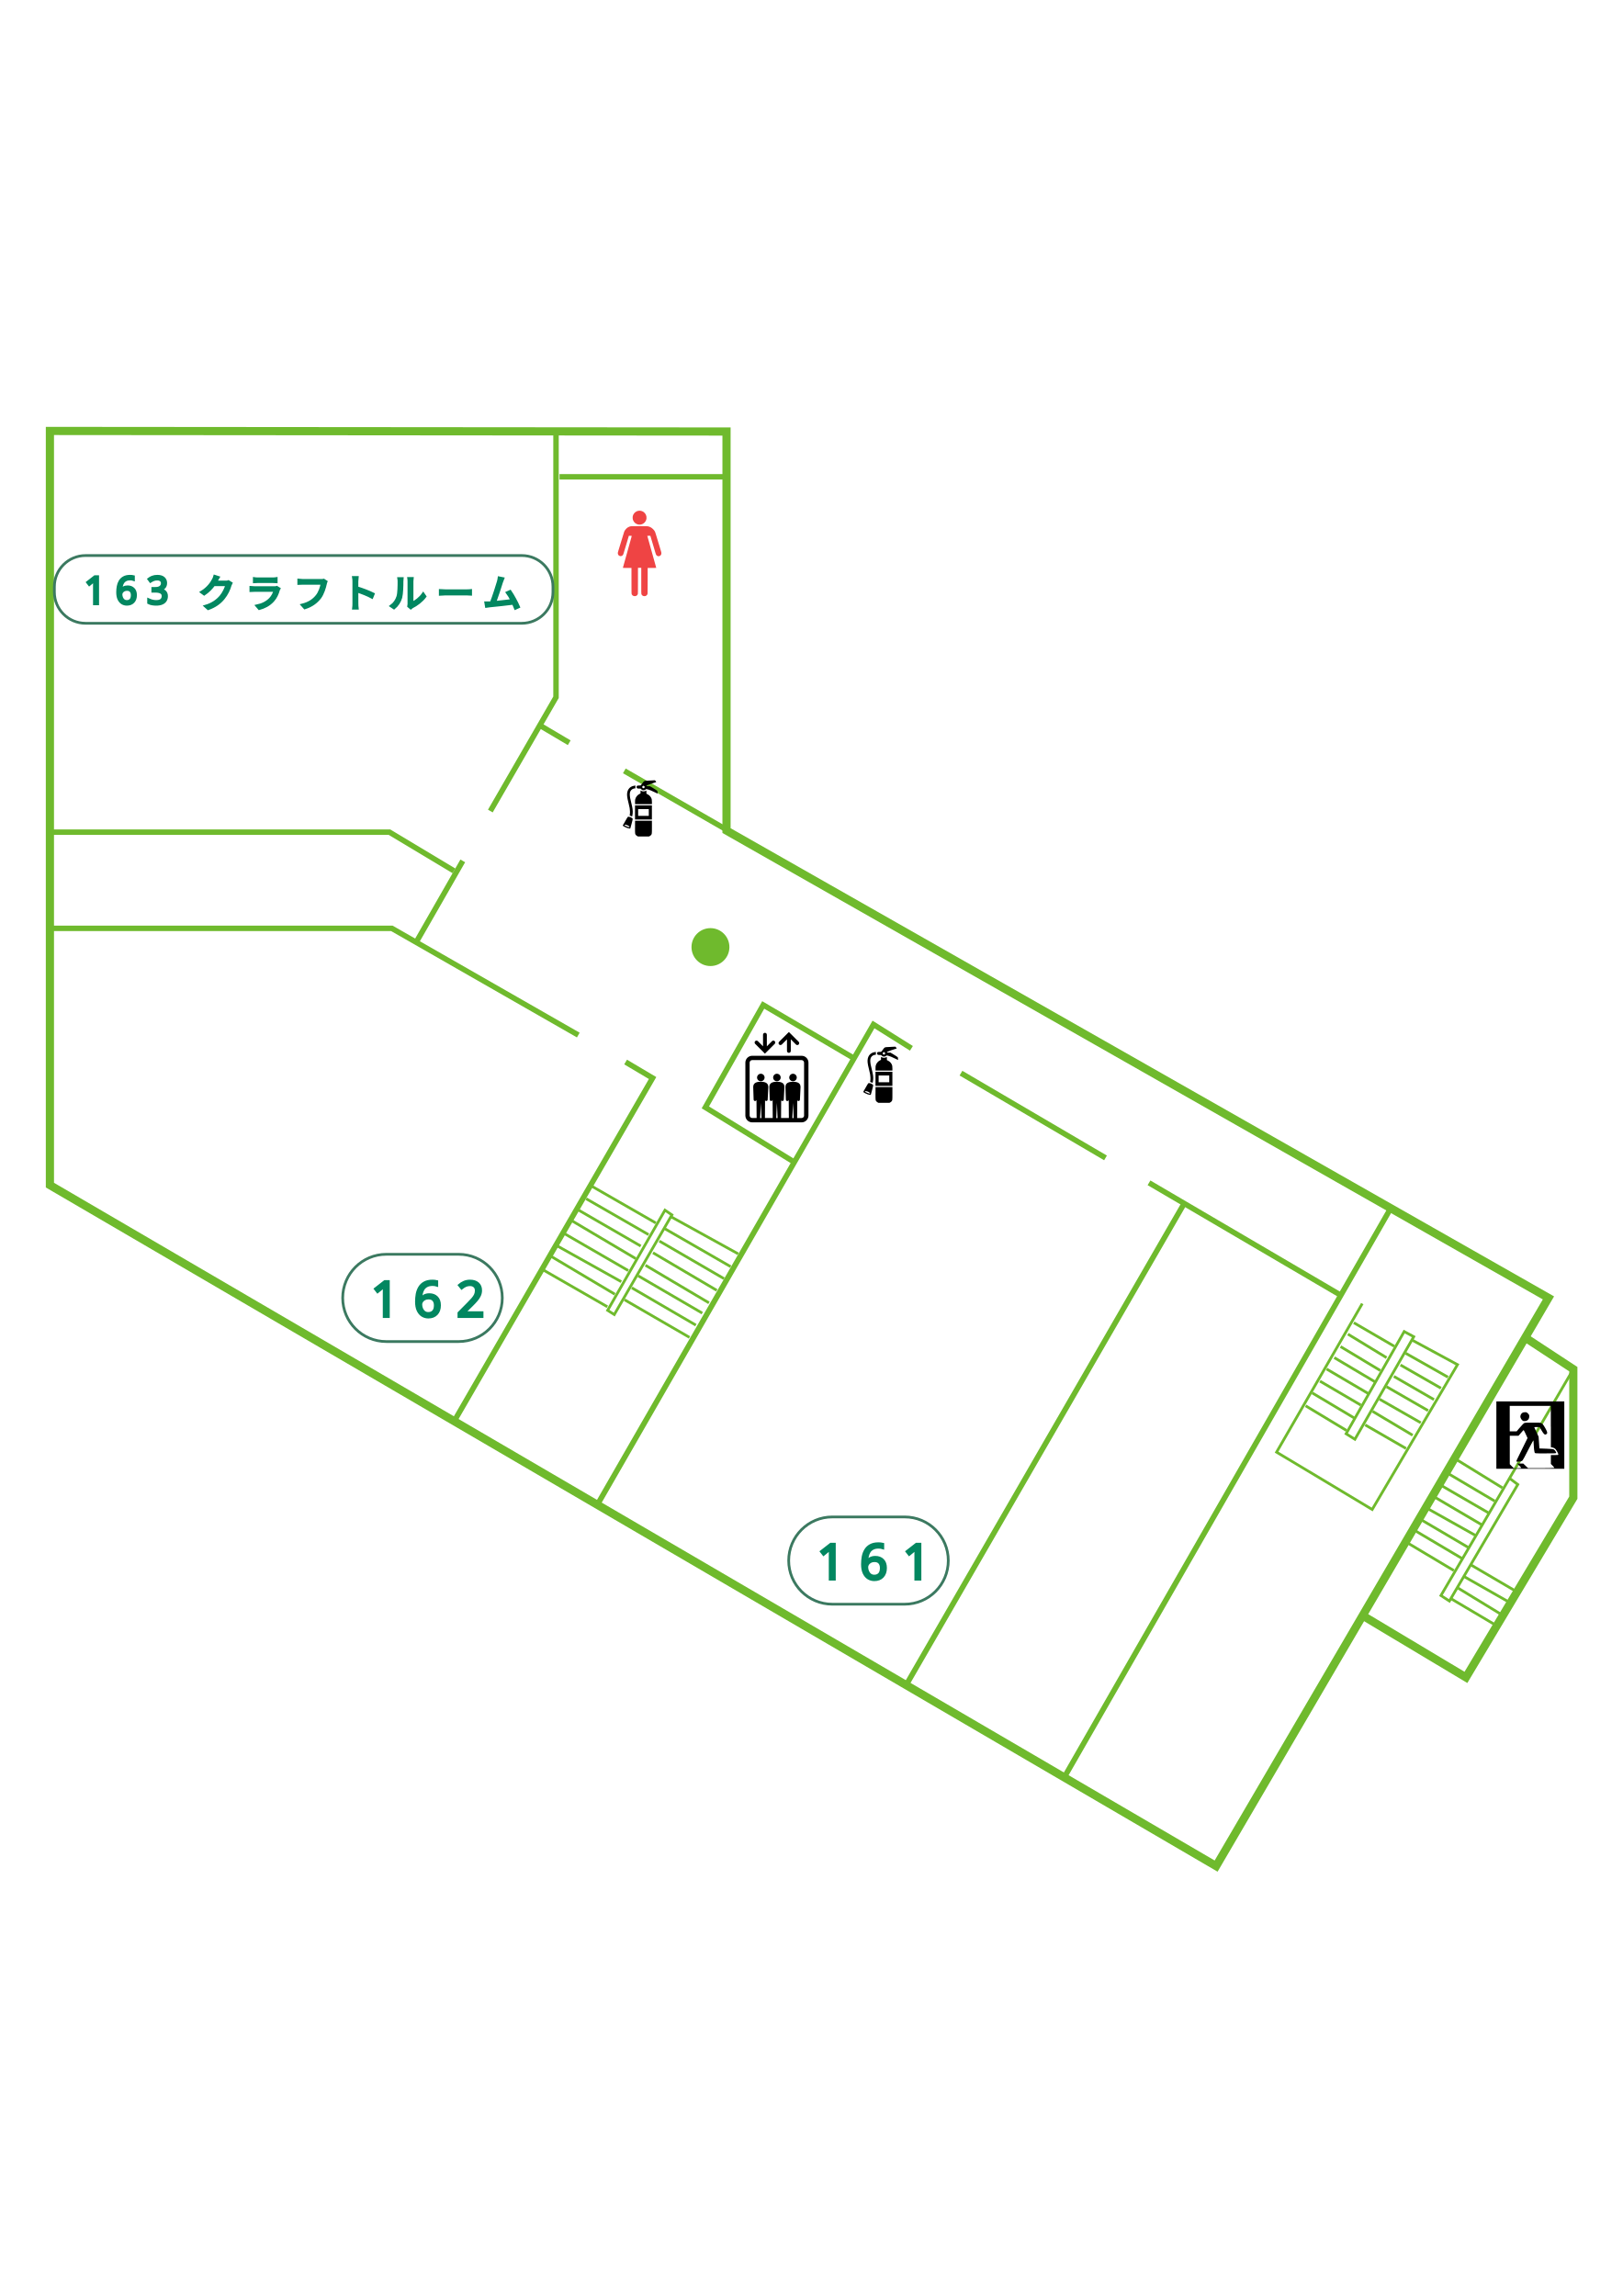
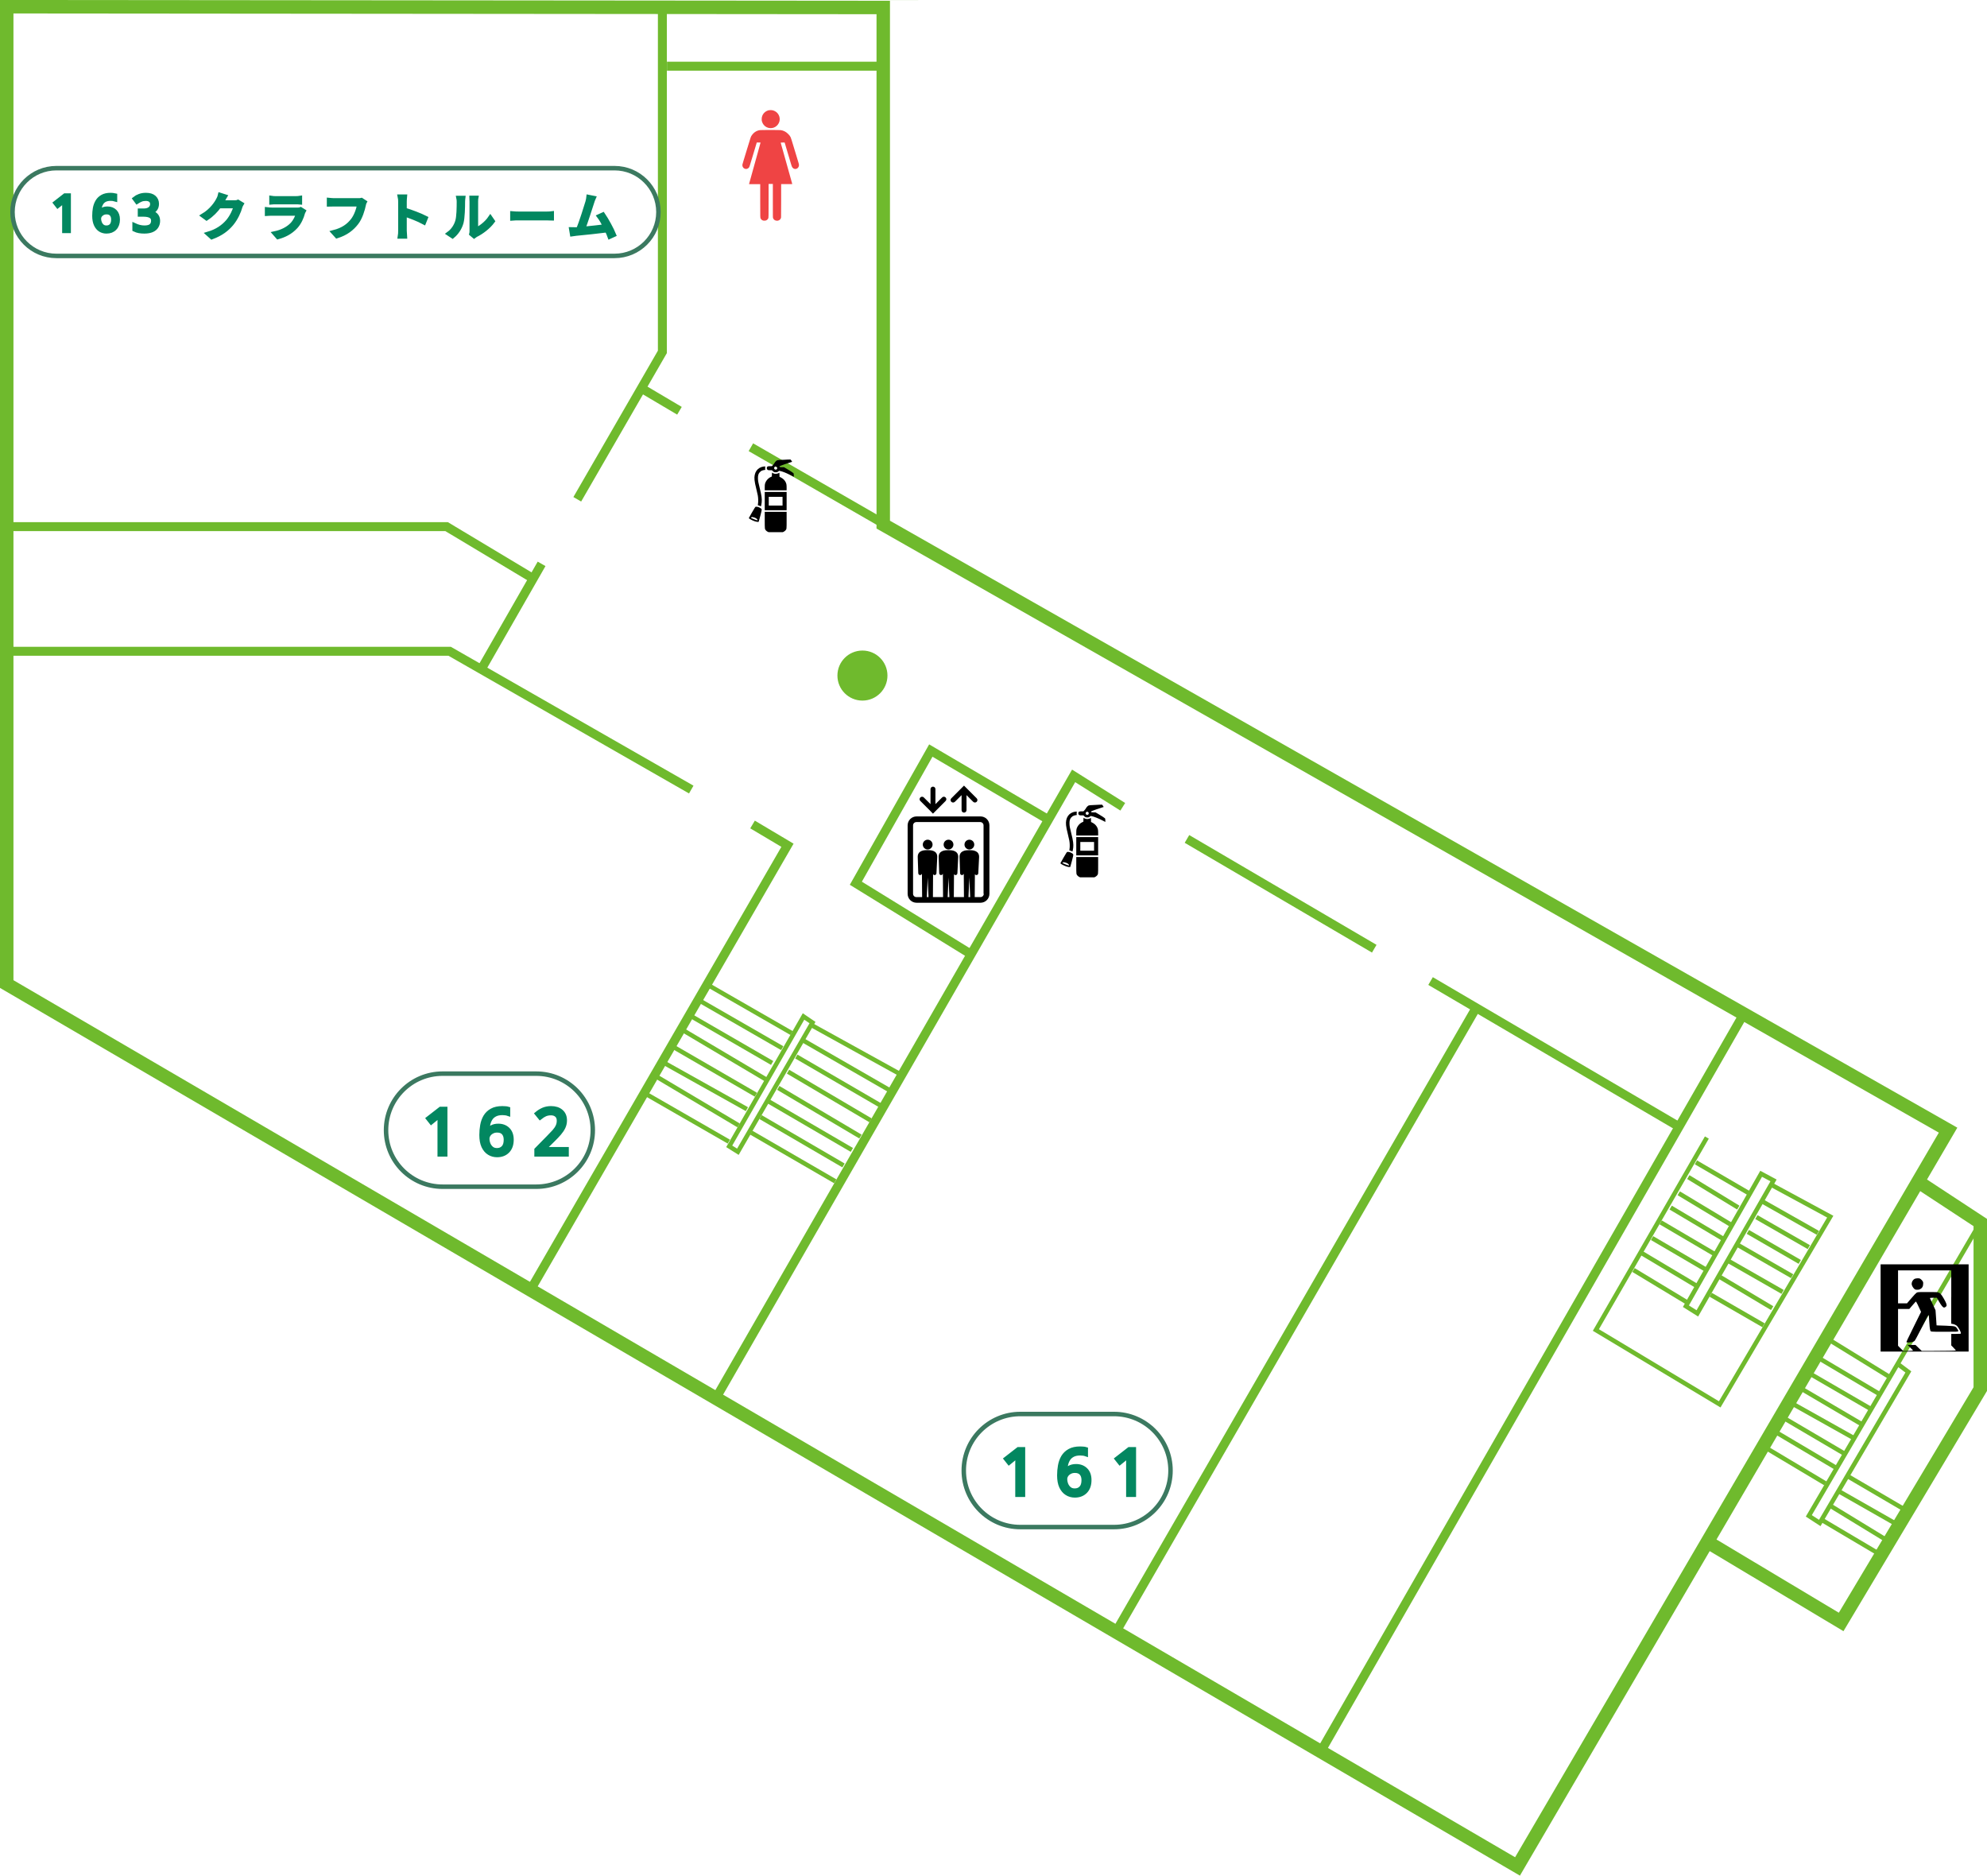
- <svg xmlns="http://www.w3.org/2000/svg" id="_トレース" data-name="トレース" viewBox="0 0 595 842">
+ <svg xmlns="http://www.w3.org/2000/svg" id="_レイヤー_1" data-name="レイヤー 1" viewBox="0 0 443.16 418.26">
  <defs>
    <style>
      .cls-1 {
-         font-size: 18px;
-         letter-spacing: .3em;
+         font-size: 11.03px;
+         letter-spacing: .25em;
      }

      .cls-1, .cls-2, .cls-3, .cls-4, .cls-5, .cls-6, .cls-7 {
        stroke-miterlimit: 10;
      }

-       .cls-1, .cls-7 {
+       .cls-1, .cls-5 {
        fill: #028760;
        font-family: BIZ-UDGothic, 'BIZ UDGothic';
        stroke: #028760;
      }

-       .cls-2, .cls-3, .cls-4, .cls-6 {
+       .cls-2, .cls-3, .cls-4, .cls-7 {
        fill: none;
      }

-       .cls-2, .cls-3, .cls-5, .cls-6 {
+       .cls-2, .cls-3, .cls-6, .cls-7 {
        stroke: #6fba2d;
      }

      .cls-3 {
        stroke-width: 3px;
      }

      .cls-4 {
        stroke: #3b7960;
      }

      .cls-8 {
        fill: #ef4444;
      }

      .cls-5 {
+         font-size: 14.18px;
+         letter-spacing: .3em;
+       }
+ 
+       .cls-6 {
        fill: #6fba2d;
      }

-       .cls-6 {
+       .cls-7 {
        stroke-width: 2px;
-       }
- 
-       .cls-7 {
-         font-size: 14px;
-         letter-spacing: .25em;
      }
    </style>
  </defs>
  <g>
    <g>
-       <polygon class="cls-3" points="18.3 158.04 18.3 434.62 445.93 684.34 567.79 475.97 266.4 304.6 266.4 158.25 18.3 158.04" />
-       <polyline class="cls-3" points="500.2 592.8 537.53 615.14 576.91 549.24 576.91 502.11 559.36 490.59" />
+       <polygon class="cls-3" points="1.5 1.5 1.5 219.44 338.45 416.21 434.48 252.02 196.99 116.99 196.99 1.67 1.5 1.5" />
+       <polyline class="cls-3" points="381.21 344.08 410.63 361.69 441.66 309.76 441.66 272.62 427.83 263.54" />
    </g>
    <g>
-       <line class="cls-2" x1="199.43" y1="465.85" x2="222.7" y2="479.22" />
-       <line class="cls-2" x1="202.08" y1="460.74" x2="225.45" y2="474.62" />
-       <line class="cls-2" x1="204.42" y1="456.96" x2="227.8" y2="470.03" />
-       <line class="cls-2" x1="207.08" y1="452.47" x2="230.36" y2="465.95" />
-       <line class="cls-2" x1="209.53" y1="447.58" x2="233.11" y2="461.56" />
-       <line class="cls-2" x1="212.19" y1="443.8" x2="234.95" y2="456.96" />
-       <line class="cls-2" x1="214.94" y1="439.61" x2="237.81" y2="452.77" />
-       <line class="cls-2" x1="217.18" y1="435.12" x2="240.46" y2="448.49" />
-       <line class="cls-2" x1="246.28" y1="446.34" x2="270.68" y2="459.82" />
-       <line class="cls-2" x1="243.83" y1="450.63" x2="267.92" y2="464.51" />
-       <line class="cls-2" x1="241.78" y1="455.13" x2="265.48" y2="468.91" />
-       <line class="cls-2" x1="239.44" y1="459.42" x2="262.82" y2="473.2" />
-       <line class="cls-2" x1="236.69" y1="464.01" x2="259.96" y2="477.79" />
-       <line class="cls-2" x1="234.03" y1="467.89" x2="257.51" y2="481.56" />
-       <line class="cls-2" x1="231.68" y1="472.28" x2="255.16" y2="485.96" />
-       <line class="cls-2" x1="229.02" y1="476.67" x2="252.82" y2="490.45" />
-       <polygon class="cls-2" points="243.83 443.8 222.81 480.54 225.25 482.08 246.38 445.53 243.83 443.8" />
-       <polyline class="cls-2" points="499.52 478.06 468.1 532.54 503.16 553.57 534.44 500.45 517.99 491.55" />
-       <line class="cls-2" x1="530.93" y1="505.03" x2="515.43" y2="496.27" />
-       <line class="cls-2" x1="528.37" y1="509.08" x2="513.54" y2="500.58" />
-       <line class="cls-2" x1="525.81" y1="513.26" x2="511.11" y2="504.76" />
-       <line class="cls-2" x1="523.65" y1="517.3" x2="508.42" y2="508.54" />
-       <line class="cls-2" x1="520.96" y1="521.75" x2="505.86" y2="513.12" />
-       <line class="cls-2" x1="517.99" y1="526.33" x2="503.29" y2="517.57" />
-       <line class="cls-2" x1="515.56" y1="531.19" x2="500.6" y2="522.56" />
-       <line class="cls-2" x1="478.75" y1="515.55" x2="493.72" y2="524.58" />
-       <line class="cls-2" x1="481.18" y1="510.83" x2="496.55" y2="520" />
-       <line class="cls-2" x1="484.01" y1="506.51" x2="498.98" y2="515.28" />
-       <line class="cls-2" x1="486.44" y1="502.06" x2="501.81" y2="511.1" />
-       <line class="cls-2" x1="489.27" y1="497.89" x2="504.24" y2="506.78" />
-       <line class="cls-2" x1="491.56" y1="493.84" x2="506.13" y2="502.6" />
-       <line class="cls-2" x1="494.26" y1="489.26" x2="508.42" y2="497.89" />
-       <line class="cls-2" x1="496.42" y1="485.08" x2="511.25" y2="493.71" />
-       <polygon class="cls-2" points="514.89 488.31 493.59 525.8 496.82 527.82 518.4 490.2 514.89 488.31" />
-       <polyline class="cls-2" points="576.91 502.11 528.37 585.12 531.47 587.14 556.55 544.4 553.86 542.38" />
-       <line class="cls-2" x1="533.36" y1="534.83" x2="550.89" y2="545.62" />
-       <line class="cls-2" x1="530.53" y1="540.09" x2="548.06" y2="550.47" />
-       <line class="cls-2" x1="528.1" y1="544.54" x2="545.77" y2="554.78" />
-       <line class="cls-2" x1="525.54" y1="548.72" x2="543.2" y2="559.1" />
-       <line class="cls-2" x1="523.11" y1="553.03" x2="540.91" y2="563.01" />
-       <line class="cls-2" x1="520.69" y1="557.08" x2="538.35" y2="567.46" />
-       <line class="cls-2" x1="518.53" y1="561.12" x2="536.06" y2="571.5" />
-       <line class="cls-2" x1="515.7" y1="565.57" x2="533.09" y2="575.95" />
-       <line class="cls-2" x1="532.15" y1="586.33" x2="548.33" y2="595.91" />
-       <line class="cls-2" x1="534.71" y1="582.42" x2="550.62" y2="592.13" />
-       <line class="cls-2" x1="537" y1="578.24" x2="553.59" y2="587.68" />
-       <line class="cls-2" x1="539.43" y1="573.93" x2="556.01" y2="583.64" />
+       <line class="cls-2" x1="144.22" y1="244.04" x2="162.55" y2="254.58" />
+       <line class="cls-2" x1="146.31" y1="240.02" x2="164.73" y2="250.96" />
+       <line class="cls-2" x1="148.16" y1="237.04" x2="166.58" y2="247.34" />
+       <line class="cls-2" x1="150.25" y1="233.5" x2="168.59" y2="244.12" />
+       <line class="cls-2" x1="152.18" y1="229.65" x2="170.76" y2="240.66" />
+       <line class="cls-2" x1="154.27" y1="226.67" x2="172.21" y2="237.04" />
+       <line class="cls-2" x1="156.44" y1="223.37" x2="174.46" y2="233.74" />
+       <line class="cls-2" x1="158.21" y1="219.83" x2="176.55" y2="230.37" />
+       <line class="cls-2" x1="181.13" y1="228.68" x2="200.36" y2="239.3" />
+       <line class="cls-2" x1="179.21" y1="232.06" x2="198.19" y2="242.99" />
+       <line class="cls-2" x1="177.6" y1="235.6" x2="196.26" y2="246.45" />
+       <line class="cls-2" x1="175.75" y1="238.98" x2="194.17" y2="249.84" />
+       <line class="cls-2" x1="173.58" y1="242.6" x2="191.91" y2="253.45" />
+       <line class="cls-2" x1="171.49" y1="245.65" x2="189.99" y2="256.43" />
+       <line class="cls-2" x1="169.63" y1="249.11" x2="188.13" y2="259.89" />
+       <line class="cls-2" x1="167.54" y1="252.57" x2="186.29" y2="263.43" />
+       <polygon class="cls-2" points="179.21 226.67 162.64 255.63 164.57 256.84 181.21 228.03 179.21 226.67" />
+       <polyline class="cls-2" points="380.68 253.67 355.93 296.59 383.55 313.17 408.2 271.31 395.24 264.3" />
+       <line class="cls-2" x1="405.43" y1="274.92" x2="393.22" y2="268.01" />
+       <line class="cls-2" x1="403.42" y1="278.11" x2="391.73" y2="271.41" />
+       <line class="cls-2" x1="401.4" y1="281.4" x2="389.82" y2="274.71" />
+       <line class="cls-2" x1="399.7" y1="284.59" x2="387.69" y2="277.68" />
+       <line class="cls-2" x1="397.57" y1="288.09" x2="385.67" y2="281.29" />
+       <line class="cls-2" x1="395.24" y1="291.71" x2="383.65" y2="284.8" />
+       <line class="cls-2" x1="393.32" y1="295.53" x2="381.53" y2="288.73" />
+       <line class="cls-2" x1="364.32" y1="283.21" x2="376.11" y2="290.33" />
+       <line class="cls-2" x1="366.23" y1="279.49" x2="378.34" y2="286.71" />
+       <line class="cls-2" x1="368.46" y1="276.09" x2="380.25" y2="282.99" />
+       <line class="cls-2" x1="370.37" y1="272.58" x2="382.49" y2="279.7" />
+       <line class="cls-2" x1="372.61" y1="269.29" x2="384.4" y2="276.3" />
+       <line class="cls-2" x1="374.41" y1="266.1" x2="385.89" y2="273.01" />
+       <line class="cls-2" x1="376.54" y1="262.49" x2="387.69" y2="269.29" />
+       <line class="cls-2" x1="378.24" y1="259.2" x2="389.92" y2="266" />
+       <polygon class="cls-2" points="392.79 261.75 376.01 291.28 378.56 292.88 395.55 263.23 392.79 261.75" />
+       <polyline class="cls-2" points="441.66 272.62 403.42 338.03 405.86 339.62 425.62 305.94 423.5 304.35" />
+       <line class="cls-2" x1="407.35" y1="298.4" x2="421.16" y2="306.9" />
+       <line class="cls-2" x1="405.12" y1="302.54" x2="418.93" y2="310.72" />
+       <line class="cls-2" x1="403.2" y1="306.05" x2="417.12" y2="314.12" />
+       <line class="cls-2" x1="401.18" y1="309.34" x2="415.1" y2="317.52" />
+       <line class="cls-2" x1="399.27" y1="312.74" x2="413.3" y2="320.6" />
+       <line class="cls-2" x1="397.36" y1="315.93" x2="411.28" y2="324.11" />
+       <line class="cls-2" x1="395.66" y1="319.12" x2="409.47" y2="327.3" />
+       <line class="cls-2" x1="393.43" y1="322.62" x2="407.13" y2="330.8" />
+       <line class="cls-2" x1="406.39" y1="338.98" x2="419.14" y2="346.53" />
+       <line class="cls-2" x1="408.41" y1="335.9" x2="420.95" y2="343.55" />
+       <line class="cls-2" x1="410.22" y1="332.61" x2="423.28" y2="340.05" />
+       <line class="cls-2" x1="412.13" y1="329.21" x2="425.2" y2="336.86" />
    </g>
    <g>
-       <polyline class="cls-6" points="203.88 157.66 203.88 255.71 179.8 297.43" />
-       <line class="cls-6" x1="205.17" y1="174.86" x2="266.24" y2="174.86" />
-       <polyline class="cls-6" points="18.52 305.17 142.81 305.17 166.46 319.36" />
-       <polyline class="cls-6" points="18.09 340.44 143.67 340.44 212.05 379.58" />
-       <line class="cls-6" x1="169.69" y1="315.71" x2="152.7" y2="345.38" />
-       <line class="cls-6" x1="208.72" y1="272.38" x2="198.18" y2="266.14" />
-       <line class="cls-6" x1="228.93" y1="282.7" x2="265.92" y2="303.99" />
-       <polyline class="cls-6" points="229.4 389.47 239.29 395.34 166.61 521.07" />
-       <polyline class="cls-6" points="219.08 551.75 320.29 375.7 334.2 384.45" />
-       <polyline class="cls-6" points="312.55 387.75 279.86 368.54 258.64 406.1 290.76 425.88" />
-       <line class="cls-6" x1="352.37" y1="393.55" x2="405.37" y2="424.63" />
-       <line class="cls-6" x1="434.12" y1="441.51" x2="332.33" y2="617.84" />
-       <line class="cls-6" x1="509.5" y1="443.89" x2="390.58" y2="651.19" />
-       <line class="cls-6" x1="421.32" y1="433.77" x2="491.7" y2="475.03" />
+       <polyline class="cls-7" points="147.73 1.2 147.73 78.47 128.75 111.34" />
+       <line class="cls-7" x1="148.75" y1="14.76" x2="196.87" y2="14.76" />
+       <polyline class="cls-7" points="1.67 117.44 99.61 117.44 118.25 128.62" />
+       <polyline class="cls-7" points="1.33 145.23 100.28 145.23 154.17 176.07" />
+       <line class="cls-7" x1="120.79" y1="125.74" x2="107.4" y2="149.12" />
+       <line class="cls-7" x1="151.54" y1="91.6" x2="143.24" y2="86.69" />
+       <line class="cls-7" x1="167.47" y1="99.73" x2="196.61" y2="116.51" />
+       <polyline class="cls-7" points="167.84 183.86 175.63 188.49 118.36 287.56" />
+       <polyline class="cls-7" points="159.7 311.73 239.45 173.02 250.41 179.91" />
+       <polyline class="cls-7" points="233.35 182.5 207.6 167.37 190.88 196.96 216.18 212.55" />
+       <line class="cls-7" x1="264.73" y1="187.08" x2="306.5" y2="211.56" />
+       <line class="cls-7" x1="329.15" y1="224.87" x2="248.94" y2="363.81" />
+       <line class="cls-7" x1="388.54" y1="226.74" x2="294.84" y2="390.09" />
+       <line class="cls-7" x1="319.06" y1="218.77" x2="374.52" y2="251.28" />
    </g>
-     <circle class="cls-5" cx="260.51" cy="347.32" r="6.45" />
+     <circle class="cls-6" cx="192.35" cy="150.65" r="5.08" />
  </g>
  <g>
-     <text class="cls-1" transform="translate(299.56 579.14)">
+     <text class="cls-5" transform="translate(223.12 333.32)">
      <tspan x="0" y="0">161</tspan>
    </text>
-     <rect class="cls-4" x="289.2" y="556.3" width="58.52" height="32" rx="16" ry="16" />
+     <rect class="cls-4" x="214.95" y="315.32" width="46.11" height="25.21" rx="12.61" ry="12.61" />
  </g>
  <g>
-     <text class="cls-1" transform="translate(136.02 482.82)">
+     <text class="cls-5" transform="translate(94.26 257.42)">
      <tspan x="0" y="0">162</tspan>
    </text>
-     <rect class="cls-4" x="125.66" y="459.98" width="58.52" height="32" rx="16" ry="16" />
+     <rect class="cls-4" x="86.1" y="239.42" width="46.11" height="25.21" rx="12.61" ry="12.61" />
  </g>
  <g>
-     <text class="cls-7" transform="translate(30.85 221.46)">
+     <text class="cls-1" transform="translate(11.39 51.48)">
      <tspan x="0" y="0">163 クラフトルーム</tspan>
    </text>
-     <rect class="cls-4" x="19.94" y="203.73" width="182.82" height="24.84" rx="11.43" ry="11.43" />
+     <rect class="cls-4" x="2.79" y="37.5" width="144.06" height="19.57" rx="9.79" ry="9.79" />
  </g>
  <g>
-     <path d="M327.82,383.86c-.17.02-.92.06-1.67.09-1,.04-1.43.08-1.57.13-.26.09-.63.47-.83.83-.08.15-.27.4-.42.56l-.28.28h-.52c-.59,0-.75.05-.87.28-.16.3,0,.71.3.81.09.03.38.06.64.06h.48s.19.2.19.2c.27.28.49.38.88.38.36,0,.57-.08.81-.31.14-.13.15-.13.4-.08.72.14,1.99.65,3.21,1.28.39.2.71.36.72.36,0,0,0-.21-.01-.47-.01-.35-.04-.49-.1-.56-.1-.12-1.06-.74-1.94-1.26l-.72-.42h-.6q-.6,0-.66-.11c-.03-.07-.04-.13,0-.16.1-.1,2.62-.99,3.36-1.19l.19-.05-.12-.22c-.17-.3-.34-.47-.45-.46-.06,0-.23.02-.39.04ZM324.28,385.88c.29.1.38.48.17.72-.09.11-.15.13-.33.13s-.23-.02-.33-.13c-.2-.23-.11-.61.17-.72.15-.06.15-.06.31,0Z" />
-     <path d="M320.73,385.84c-1.81.27-2.8,1.72-2.59,3.8.06.63.19,1.26.55,2.71.38,1.5.46,2.01.49,2.84.02.54,0,.82-.05,1.14-.04.24-.07.44-.06.44,0,0,.13.05.27.09s.33.12.43.17c.1.05.18.08.19.07.05-.05.17-.65.21-1.11.1-.98-.03-1.94-.53-3.95-.41-1.64-.49-2.07-.52-2.71-.04-.92.11-1.45.52-1.9.12-.13.3-.28.41-.34.24-.14.77-.3,1-.3.17,0,.18,0,.14-.11-.05-.13-.04-.67,0-.8.04-.11.02-.12-.45-.05Z" />
-     <path d="M323.05,388.12v.55l-.39.19c-.74.37-1.37,1.15-1.55,1.94-.05.2-.07.54-.07,1.04v.75h6.19v-.75c0-.83-.05-1.11-.28-1.57-.27-.55-.74-1-1.36-1.32l-.38-.19v-.49c0-.27-.01-.53-.03-.59-.03-.1-.04-.1-.11-.04-.14.12-.5.26-.77.28-.35.04-.73-.05-1-.21-.12-.08-.22-.14-.23-.14-.01,0-.02.24-.02.54Z" />
-     <path d="M321.03,395.63v2.59h6.19v-5.18h-6.19v2.59ZM326.08,395.65v1.24h-3.9v-2.48h3.9v1.24Z" />
-     <path d="M318.39,397.26c-.06.03-.44.64-.98,1.61l-.88,1.56.13.14c.16.17,1,.58,1.57.77.24.08.57.16.74.17.29.02.31.01.35-.09.03-.06.24-.83.47-1.71.29-1.1.41-1.63.39-1.72-.11-.44-1.35-.95-1.79-.74ZM317.83,400.21c.48.1.94.36,1.11.61.11.16.11.24,0,.24-.28,0-1.86-.65-1.83-.75.01-.05.28-.16.38-.16.03,0,.18.03.35.06Z" />
-     <path d="M321.03,400.98c0,2.61,0,2.57.35,2.96.12.13.32.28.47.36l.26.13h4.04l.26-.13c.15-.07.35-.22.47-.36.35-.39.35-.35.35-2.96v-2.31h-6.19v2.31Z" />
+     <path d="M245.39,179.44c-.13.01-.72.05-1.32.07-.79.03-1.13.06-1.24.1-.2.07-.5.37-.65.66-.06.12-.21.31-.33.44l-.22.22h-.41c-.47,0-.59.04-.68.22-.12.24,0,.56.23.64.07.03.3.04.5.04h.38s.15.16.15.16c.21.22.39.3.69.3.28,0,.45-.07.64-.24.11-.1.12-.1.31-.06.56.11,1.57.51,2.53,1.01.31.16.56.29.56.29,0,0,0-.17-.01-.37-.01-.27-.03-.39-.08-.44-.08-.09-.84-.59-1.53-.99l-.57-.33h-.47q-.47,0-.52-.09c-.03-.06-.03-.1,0-.13.08-.08,2.06-.78,2.65-.94l.15-.04-.09-.17c-.13-.23-.27-.37-.35-.36-.04,0-.18.01-.31.03ZM242.6,181.04c.23.08.3.38.14.56-.07.08-.12.1-.26.1s-.18-.02-.26-.1c-.16-.18-.09-.48.13-.56.12-.05.12-.05.25,0Z" />
+     <path d="M239.8,181c-1.42.21-2.21,1.36-2.04,3,.05.5.15.99.43,2.13.3,1.19.37,1.58.39,2.24.01.43,0,.64-.04.9-.03.19-.05.34-.05.35,0,0,.1.04.21.07s.26.09.34.13c.08.04.14.07.15.06.04-.04.13-.51.17-.87.08-.77-.02-1.53-.42-3.11-.32-1.29-.39-1.63-.41-2.14-.03-.72.08-1.15.41-1.5.1-.1.24-.22.32-.27.19-.11.6-.23.78-.23.13,0,.14,0,.11-.08-.04-.1-.03-.52,0-.63.03-.09.01-.09-.36-.04Z" />
+     <path d="M241.63,182.8v.43l-.31.15c-.59.29-1.08.9-1.23,1.53-.04.16-.05.42-.05.82v.59h4.88v-.59c0-.65-.04-.87-.22-1.24-.21-.43-.58-.79-1.07-1.04l-.3-.15v-.38c0-.21-.01-.42-.02-.47-.02-.08-.03-.08-.08-.03-.11.1-.39.2-.61.22-.27.03-.57-.04-.78-.17-.09-.06-.18-.11-.18-.11-.01,0-.02.19-.02.43Z" />
+     <path d="M240.04,188.71v2.04h4.88v-4.08h-4.88v2.04ZM244.01,188.73v.98h-3.07v-1.95h3.07v.98Z" />
+     <path d="M237.96,190s-.34.51-.77,1.27l-.69,1.23.1.11c.13.13.79.46,1.24.61.19.06.45.12.59.13.23.01.25.01.28-.07.02-.05.19-.65.37-1.34.23-.87.32-1.28.3-1.35-.09-.35-1.06-.75-1.41-.58ZM237.51,192.32c.38.08.74.28.87.48.08.13.08.19,0,.19-.22,0-1.46-.51-1.44-.59.01-.04.22-.12.3-.13.02,0,.14.02.27.05Z" />
+     <path d="M240.04,192.93c0,2.06,0,2.02.27,2.33.09.1.25.22.37.28l.21.1h3.18l.21-.1c.12-.06.27-.18.37-.28.28-.31.27-.27.27-2.33v-1.82h-4.88v1.82Z" />
  </g>
  <g>
-     <path d="M239.64,286.17c-.17.02-.92.06-1.67.09-1,.04-1.43.08-1.57.13-.26.09-.63.47-.83.83-.08.15-.27.4-.42.56l-.28.28h-.52c-.59,0-.75.05-.87.28-.16.3,0,.71.3.81.09.03.38.06.64.06h.48s.19.2.19.2c.27.28.49.38.88.38.36,0,.57-.08.81-.31.14-.13.15-.13.4-.08.72.14,1.99.65,3.21,1.28.39.2.71.36.72.36,0,0,0-.21-.01-.47-.01-.35-.04-.49-.1-.56-.1-.12-1.06-.74-1.94-1.26l-.72-.42h-.6q-.6,0-.66-.11c-.03-.07-.04-.13,0-.16.1-.1,2.62-.99,3.36-1.19l.19-.05-.12-.22c-.17-.3-.34-.47-.45-.46-.06,0-.23.02-.39.04ZM236.1,288.2c.29.1.38.48.17.72-.09.11-.15.13-.33.13s-.23-.02-.33-.13c-.2-.23-.11-.61.17-.72.15-.06.15-.06.31,0Z" />
-     <path d="M232.55,288.15c-1.81.27-2.8,1.72-2.59,3.8.06.63.19,1.26.55,2.71.38,1.5.46,2.01.49,2.84.02.54,0,.82-.05,1.14-.04.24-.07.44-.06.44,0,0,.13.05.27.09s.33.12.43.17c.1.05.18.08.19.07.05-.05.17-.65.21-1.11.1-.98-.03-1.94-.53-3.95-.41-1.64-.49-2.07-.52-2.71-.04-.92.11-1.45.52-1.9.12-.13.3-.28.41-.34.24-.14.77-.3,1-.3.17,0,.18,0,.14-.11-.05-.13-.04-.67,0-.8.04-.11.02-.12-.45-.05Z" />
-     <path d="M234.87,290.43v.55l-.39.19c-.74.37-1.37,1.15-1.55,1.94-.05.2-.07.54-.07,1.04v.75h6.19v-.75c0-.83-.05-1.11-.28-1.57-.27-.55-.74-1-1.36-1.32l-.38-.19v-.49c0-.27-.01-.53-.03-.59-.03-.1-.04-.1-.11-.04-.14.12-.5.26-.77.28-.35.04-.73-.05-1-.21-.12-.08-.22-.14-.23-.14-.01,0-.02.24-.02.54Z" />
-     <path d="M232.85,297.94v2.59h6.19v-5.18h-6.19v2.59ZM237.9,297.96v1.24h-3.9v-2.48h3.9v1.24Z" />
-     <path d="M230.21,299.58c-.06.03-.44.64-.98,1.61l-.88,1.56.13.14c.16.17,1,.58,1.57.77.24.08.57.16.74.17.29.02.31.01.35-.09.03-.06.24-.83.47-1.71.29-1.1.41-1.63.39-1.72-.11-.44-1.35-.95-1.79-.74ZM229.65,302.52c.48.1.94.36,1.11.61.11.16.11.24,0,.24-.28,0-1.86-.65-1.83-.75.01-.05.28-.16.38-.16.03,0,.18.03.35.06Z" />
-     <path d="M232.85,303.3c0,2.61,0,2.57.35,2.96.12.13.32.28.47.36l.26.13h4.04l.26-.13c.15-.07.35-.22.47-.36.35-.39.35-.35.35-2.96v-2.31h-6.19v2.31Z" />
+     <path d="M175.91,102.47c-.13.01-.72.05-1.32.07-.79.03-1.13.06-1.24.1-.2.07-.5.37-.65.66-.06.12-.21.31-.33.44l-.22.22h-.41c-.47,0-.59.04-.68.22-.12.24,0,.56.23.64.07.03.3.04.5.04h.38s.15.16.15.16c.21.22.39.3.69.3.28,0,.45-.07.64-.24.11-.1.12-.1.31-.06.56.11,1.57.51,2.53,1.01.31.16.56.29.56.29,0,0,0-.17-.01-.37-.01-.27-.03-.39-.08-.44-.08-.09-.84-.59-1.53-.99l-.57-.33h-.47q-.47,0-.52-.09c-.03-.06-.03-.1,0-.13.08-.08,2.06-.78,2.65-.94l.15-.04-.09-.17c-.13-.23-.27-.37-.35-.36-.04,0-.18.01-.31.03ZM173.12,104.06c.23.08.3.38.14.56-.07.08-.12.1-.26.1s-.18-.02-.26-.1c-.16-.18-.09-.48.13-.56.12-.05.12-.05.25,0Z" />
+     <path d="M170.32,104.03c-1.42.21-2.21,1.36-2.04,3,.05.5.15.99.43,2.13.3,1.19.37,1.58.39,2.24.01.43,0,.64-.04.9-.03.19-.05.34-.05.35,0,0,.1.04.21.07s.26.09.34.13c.08.04.14.07.15.06.04-.04.13-.51.17-.87.08-.77-.02-1.53-.42-3.11-.32-1.29-.39-1.63-.41-2.14-.03-.72.08-1.15.41-1.5.1-.1.24-.22.32-.27.19-.11.6-.23.78-.23.13,0,.14,0,.11-.08-.04-.1-.03-.52,0-.63.03-.09.01-.09-.36-.04Z" />
+     <path d="M172.15,105.82v.43l-.31.15c-.59.29-1.08.9-1.23,1.53-.04.16-.05.42-.05.82v.59h4.88v-.59c0-.65-.04-.87-.22-1.24-.21-.43-.58-.79-1.07-1.04l-.3-.15v-.38c0-.21-.01-.42-.02-.47-.02-.08-.03-.08-.08-.03-.11.1-.39.2-.61.22-.27.03-.57-.04-.78-.17-.09-.06-.18-.11-.18-.11-.01,0-.02.19-.02.43Z" />
+     <path d="M170.56,111.74v2.04h4.88v-4.08h-4.88v2.04ZM174.53,111.76v.98h-3.07v-1.95h3.07v.98Z" />
+     <path d="M168.47,113.03s-.34.51-.77,1.27l-.69,1.23.1.11c.13.13.79.46,1.24.61.19.06.45.12.59.13.23.01.25.01.28-.07.02-.05.19-.65.37-1.34.23-.87.32-1.28.3-1.35-.09-.35-1.06-.75-1.41-.58ZM168.03,115.35c.38.08.74.28.87.48.08.13.08.19,0,.19-.22,0-1.46-.51-1.44-.59.01-.04.22-.12.3-.13.02,0,.14.02.27.05Z" />
+     <path d="M170.56,115.96c0,2.06,0,2.02.27,2.33.09.1.25.22.37.28l.21.1h3.18l.21-.1c.12-.06.27-.18.37-.28.28-.31.27-.27.27-2.33v-1.82h-4.88v1.82Z" />
  </g>
  <g>
-     <path d="M278.98,393.77c-.76,0-1.38.62-1.38,1.38s.62,1.38,1.38,1.38,1.38-.62,1.38-1.38-.62-1.38-1.38-1.38Z" />
-     <path d="M284.88,393.77c-.76,0-1.38.62-1.38,1.38s.62,1.38,1.38,1.38,1.38-.62,1.38-1.38c0-.76-.62-1.38-1.38-1.38Z" />
-     <path d="M290.78,393.77c-.76,0-1.38.62-1.38,1.38s.62,1.38,1.38,1.38,1.38-.62,1.38-1.38-.62-1.38-1.38-1.38Z" />
-     <path d="M293.93,387.18h-18.1c-1.39,0-2.52,1.13-2.52,2.52v19.38c0,1.39,1.13,2.52,2.52,2.52h18.1c1.39,0,2.52-1.13,2.52-2.52v-19.38c0-1.39-1.13-2.52-2.52-2.52ZM278.73,410.02l.25-5.54.25,5.54h-.49ZM284.63,410.02l.25-5.54.25,5.54h-.49ZM290.53,410.02l.25-5.54.25,5.54h-.49ZM294.86,409.08c0,.51-.42.93-.93.93h-1.63l.05-6.47c.1.15.27.25.46.24.3-.01.53-.27.51-.56l.23-4.6c0-1.81-1.83-1.9-2.77-1.9s-2.77.09-2.77,1.9l.15,4.6c-.01.3.21.55.51.56.26.01.47-.17.54-.41l.05,6.63h-2.86l.04-6.47c.1.15.27.25.46.24.3-.01.53-.27.51-.56l.23-4.6c0-1.81-1.83-1.9-2.77-1.9s-2.77.09-2.77,1.9l.15,4.6c-.01.3.21.55.51.56.26.01.48-.17.54-.41l.05,6.64h-2.86l.04-6.47c.1.15.27.25.46.24.3-.01.53-.27.51-.56l.23-4.6c0-1.81-1.83-1.9-2.77-1.9s-2.77.09-2.77,1.9l.15,4.6c-.01.3.22.55.51.56.26.01.48-.17.54-.41l.05,6.64h-1.63c-.51,0-.93-.42-.93-.93v-19.38c0-.51.42-.93.93-.93h18.1c.51,0,.93.42.93.93v19.38h0Z" />
-     <path d="M286.68,383.04l1.89-1.89v4.25c0,.39.31.7.7.7s.7-.31.7-.7v-4.25l1.89,1.89c.14.14.32.21.5.21s.36-.07.5-.21c.27-.27.27-.72,0-.99l-3.09-3.09-.5-.5-.5.5-3.09,3.09c-.27.27-.27.72,0,.99.27.27.72.27.99,0Z" />
-     <path d="M279.98,385.9h0s.5.5.5.5l.5-.5s0,0,0,0l3.09-3.09c.27-.27.27-.72,0-.99-.27-.27-.72-.27-.99,0l-1.89,1.89v-4.25c0-.39-.31-.7-.7-.7s-.7.31-.7.7v4.25l-1.89-1.89c-.27-.27-.72-.27-.99,0-.27.27-.27.72,0,.99l3.09,3.09Z" />
+     <path d="M206.9,187.25c-.6,0-1.09.49-1.09,1.09s.49,1.09,1.09,1.09,1.09-.49,1.09-1.09-.49-1.09-1.09-1.09Z" />
+     <path d="M211.55,187.25c-.6,0-1.09.49-1.09,1.09s.49,1.09,1.09,1.09,1.09-.49,1.09-1.09c0-.6-.49-1.09-1.09-1.09Z" />
+     <path d="M216.2,187.25c-.6,0-1.09.49-1.09,1.09s.49,1.09,1.09,1.09,1.09-.49,1.09-1.09-.49-1.09-1.09-1.09Z" />
+     <path d="M218.68,182.06h-14.26c-1.1,0-1.99.89-1.99,1.99v15.27c0,1.1.89,1.99,1.99,1.99h14.26c1.1,0,1.99-.89,1.99-1.99v-15.27c0-1.1-.89-1.99-1.99-1.99ZM206.71,200.05l.19-4.37.19,4.37h-.39ZM211.36,200.05l.19-4.37.19,4.37h-.39ZM216,200.05l.19-4.37.19,4.37h-.39ZM219.41,199.32c0,.4-.33.73-.73.73h-1.29l.04-5.1c.08.12.21.2.36.19.23-.01.41-.21.4-.44l.18-3.62c0-1.43-1.44-1.5-2.18-1.5s-2.18.07-2.18,1.5l.12,3.62c-.01.23.17.43.4.44.2,0,.37-.13.42-.32l.04,5.23h-2.26l.04-5.1c.08.12.21.2.36.19.23-.01.41-.21.4-.44l.18-3.62c0-1.43-1.44-1.5-2.18-1.5s-2.18.07-2.18,1.5l.12,3.62c-.01.23.17.43.4.44.2,0,.37-.13.42-.32l.04,5.23h-2.26l.03-5.1c.08.12.21.2.36.19.23-.01.41-.21.4-.44l.18-3.63c0-1.43-1.44-1.5-2.18-1.5s-2.18.07-2.18,1.5l.12,3.63c-.01.23.17.43.4.44.21,0,.37-.13.42-.32l.04,5.23h-1.29c-.4,0-.73-.33-.73-.73v-15.27c0-.4.33-.73.73-.73h14.26c.4,0,.73.33.73.73v15.27h0Z" />
+     <path d="M212.97,178.8l1.49-1.49v3.35c0,.31.25.55.55.55s.55-.25.55-.55v-3.35l1.49,1.49c.11.11.25.16.39.16s.28-.05.39-.16c.22-.22.22-.57,0-.78l-2.44-2.44-.39-.39-.39.39-2.44,2.44c-.22.22-.22.57,0,.78.22.22.57.22.78,0Z" />
+     <path d="M207.69,181.05h0s.39.39.39.39l.39-.39s0,0,0,0l2.43-2.44c.22-.22.22-.57,0-.78-.22-.22-.57-.22-.78,0l-1.49,1.49v-3.35c0-.31-.25-.55-.55-.55s-.55.25-.55.55v3.35l-1.49-1.49c-.22-.22-.57-.22-.78,0-.22.22-.22.57,0,.78l2.44,2.44Z" />
  </g>
  <g>
-     <path d="M548.69,526.29v12.35h24.91v-24.7h-24.91v12.35ZM568.68,523.16v7.57l.38.06c.45.07,1.01.33,1.25.57.39.39,1.09,1.66,1.1,2,.01.16,0,.17-.19.21-.11.02-.73.04-1.37.04h-1.17v3.25l.56.57c.57.59.76.83.71.88-.06.06-3.06.11-6.33.11h-3.3s-.88-.84-.88-.84l-.88-.85h-2.26l.79.77c.72.7.78.77.7.83-.06.04-.57.07-1.4.09l-1.3.03-.74-.74-.74-.74v-10.43h3.2s.67-.78.67-.78c.92-1.08,1.15-1.32,1.23-1.32.06,0,.66,1.23,1.21,2.48l.2.46-1.79,3.62c-2.17,4.38-2.42,4.92-2.31,4.99.1.06.77.06,1.26-.01.43-.06.86-.23,1.02-.42.16-.17.79-1.34,2.15-4.01,1.39-2.72,1.71-3.31,1.78-3.29.08.03.12.37.17,1.68.06,1.29.16,2.15.29,2.6.14.48-.1.45,4,.45,3.65,0,3.86-.01,3.94-.2.04-.1-.26-.66-.5-.93-.11-.12-.27-.26-.36-.3-.3-.15-.94-.22-2.65-.28-.94-.03-1.93-.07-2.18-.08l-.47-.03-.14-2.13-.15-2.14-.19-.44c-.11-.24-.46-.99-.79-1.68-.33-.68-.59-1.28-.59-1.32,0-.11.25-.13,1.15-.12l.81.02.49.86c.81,1.41,1.21,1.89,1.58,1.89.17,0,.54-.24.64-.42.16-.31-.04-.89-.72-2.08-.74-1.29-1.02-1.59-1.61-1.78-.35-.11-.42-.11-2.95-.11-2.02,0-2.65.02-2.87.07-.26.06-.33.12-.82.61-.3.3-.91.99-1.36,1.53l-.82.98h-1.27s-1.27,0-1.27,0v-9.33h15.07v7.58Z" />
-     <path d="M558.53,517.98c-.57.16-1.03.83-1.05,1.5-.01.5.48,1.31.96,1.57.12.07.28.09.63.09.4,0,.5-.02.75-.14.63-.31.92-.79.93-1.57,0-.38-.01-.46-.13-.67-.17-.29-.6-.7-.84-.8-.23-.1-.9-.09-1.26.02Z" />
+     <path d="M419.43,291.67v9.73h19.63v-19.46h-19.63v9.73ZM435.18,289.21v5.97l.3.05c.35.06.8.26.99.45.31.31.86,1.3.87,1.58,0,.13,0,.14-.15.17-.09.02-.57.03-1.08.03h-.92v2.56l.44.45c.45.47.6.65.56.69-.05.04-2.41.09-4.99.09h-2.6s-.69-.66-.69-.66l-.69-.67h-1.78l.63.61c.57.55.62.61.55.65-.05.03-.45.06-1.11.07l-1.03.02-.58-.58-.58-.58v-8.22h2.52s.52-.61.52-.61c.73-.85.91-1.04.97-1.04.04,0,.52.97.96,1.95l.16.36-1.41,2.85c-1.71,3.45-1.91,3.88-1.82,3.93.08.05.61.04.99,0,.34-.05.67-.18.81-.33.13-.14.62-1.06,1.7-3.16,1.09-2.14,1.35-2.61,1.41-2.59.06.02.09.29.14,1.32.05,1.01.13,1.69.23,2.05.11.38-.08.36,3.15.36,2.88,0,3.04,0,3.11-.16.03-.08-.21-.52-.39-.73-.09-.1-.21-.21-.28-.24-.23-.12-.74-.17-2.09-.22-.74-.02-1.52-.05-1.72-.06l-.37-.02-.11-1.68-.12-1.68-.15-.34c-.08-.19-.36-.78-.62-1.32-.26-.54-.47-1.01-.47-1.04,0-.08.19-.1.9-.09h.64s.39.69.39.69c.64,1.11.95,1.49,1.24,1.49.14,0,.42-.19.5-.33.13-.24-.03-.7-.57-1.64-.59-1.01-.8-1.25-1.27-1.4-.27-.08-.33-.09-2.32-.09-1.59,0-2.09.01-2.26.06-.2.05-.26.09-.65.48-.23.24-.71.78-1.07,1.21l-.65.77h-1s-1,0-1,0v-7.35h11.87v5.97Z" />
+     <path d="M427.18,285.12c-.45.13-.81.65-.82,1.18,0,.4.38,1.03.76,1.24.1.05.22.07.49.07.31,0,.4-.02.59-.11.5-.24.72-.63.73-1.24,0-.3,0-.36-.1-.52-.13-.23-.47-.55-.66-.63-.18-.08-.71-.07-.99.02Z" />
  </g>
  <g>
-     <path class="cls-8" d="M234.11,187.31c-.88.16-1.59.72-1.94,1.53-.15.35-.21.67-.19,1.08,0,.23.03.39.06.53.2.75.67,1.34,1.35,1.68,1.27.63,2.8.11,3.42-1.16.15-.32.22-.55.25-.89.09-.93-.35-1.85-1.12-2.36-.55-.36-1.22-.51-1.83-.4Z" />
-     <path class="cls-8" d="M231.42,192.97c-.93.14-1.7.66-2.26,1.5-.26.39-.19.19-1.2,3.51-.4,1.31-.83,2.72-1.14,3.74-.13.42-.25.84-.26.93-.1.57.2,1.1.71,1.25.39.12.79.01,1.07-.29.21-.23.18-.15.92-2.66.16-.55.4-1.35.53-1.76.12-.42.36-1.2.51-1.73l.29-.97h.53c.44,0,.53,0,.53.03,0,.02-.08.31-.17.66-.17.61-.68,2.46-2.02,7.26-1.02,3.66-1.04,3.74-1.06,3.79-.01.04.07.04,1.57.04h1.58v4.66c0,5.08,0,4.81.14,5.1.13.25.38.46.68.55.19.06.6.06.79-.01.36-.13.6-.37.72-.74.04-.13.04-.35.05-4.87v-4.73h1.21v4.74c0,4.74,0,4.74.05,4.89.15.46.52.73,1.04.77.62.04,1.14-.36,1.23-.95.02-.11.03-1.71.03-4.78v-4.62h1.57c1.02,0,1.57,0,1.57-.02,0-.01-.18-.66-.39-1.43-.22-.77-.49-1.75-.61-2.18-.12-.42-.39-1.41-.61-2.18-.67-2.4-.83-2.96-1-3.58-.09-.33-.28-.99-.41-1.48-.14-.48-.25-.89-.25-.9,0-.01.22-.02.56-.02h.56l.05.18c.03.1.07.24.1.33.02.08.13.45.24.82.11.37.29.99.41,1.37.11.38.28.96.38,1.27.36,1.2.52,1.75.65,2.19.07.25.16.51.19.59.2.53.67.82,1.15.73.56-.1.92-.6.87-1.2-.01-.18-.03-.25-.58-2.06-.49-1.61-1.28-4.2-1.48-4.89-.11-.35-.23-.71-.29-.84-.14-.3-.41-.65-.74-.97-.6-.58-1.29-.93-2.05-1.03-.34-.05-5.62-.05-5.93,0Z" />
+     <path class="cls-8" d="M171.55,24.57c-.69.13-1.25.57-1.52,1.21-.12.28-.16.53-.15.85,0,.18.02.31.05.42.16.59.53,1.06,1.06,1.32,1,.49,2.2.09,2.7-.92.12-.25.18-.44.2-.7.07-.74-.28-1.46-.89-1.86-.43-.29-.96-.4-1.44-.31Z" />
+     <path class="cls-8" d="M169.43,29.03c-.73.11-1.34.52-1.78,1.18-.21.31-.15.15-.95,2.76-.31,1.03-.65,2.15-.9,2.95-.1.33-.19.66-.21.73-.08.45.16.86.56.99.31.1.63,0,.84-.23.16-.18.14-.12.73-2.1.13-.44.32-1.06.42-1.39.1-.33.28-.94.41-1.37l.23-.77h.42c.35,0,.42,0,.42.03,0,.02-.06.25-.14.52-.14.48-.54,1.94-1.59,5.72-.8,2.88-.82,2.95-.83,2.99,0,.03.06.03,1.24.03h1.25v3.67c0,4,0,3.79.11,4.01.1.2.3.36.53.43.15.05.47.04.62-.01.28-.1.47-.29.57-.58.03-.1.03-.28.04-3.84v-3.73h.95v3.73c0,3.73,0,3.74.04,3.86.12.36.41.58.82.61.49.03.9-.28.97-.75.01-.08.02-1.35.02-3.77v-3.64h1.24c.8,0,1.24,0,1.24-.02,0,0-.14-.52-.31-1.12-.17-.61-.39-1.38-.48-1.71-.09-.33-.31-1.11-.48-1.72-.53-1.89-.65-2.33-.79-2.82-.07-.26-.22-.78-.33-1.16-.11-.38-.19-.7-.19-.71,0-.01.17-.02.44-.02h.44l.04.14c.02.08.06.19.08.26.02.06.11.36.19.65.09.29.23.78.32,1.08.09.3.22.75.3,1,.28.95.41,1.38.51,1.72.06.2.13.41.15.46.16.42.52.65.91.58.44-.08.72-.47.69-.95-.01-.14-.03-.2-.46-1.62-.39-1.27-1.01-3.31-1.17-3.85-.08-.28-.18-.56-.23-.66-.11-.24-.33-.52-.59-.76-.47-.46-1.02-.73-1.61-.81-.27-.04-4.43-.04-4.67,0Z" />
  </g>
</svg>
